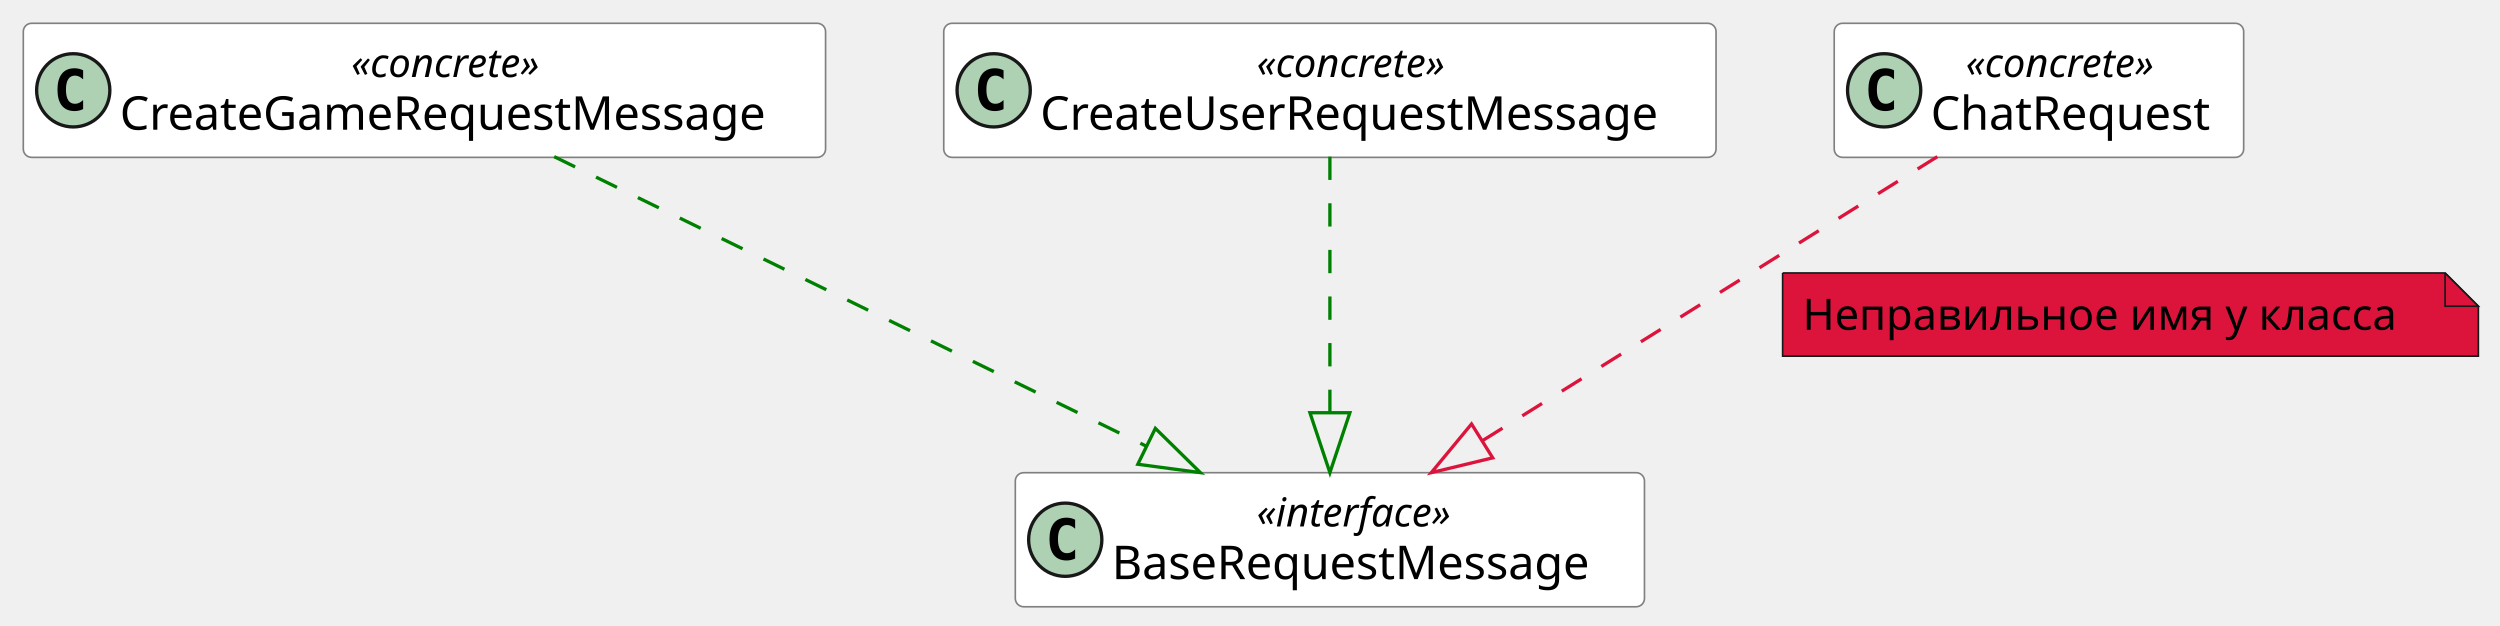
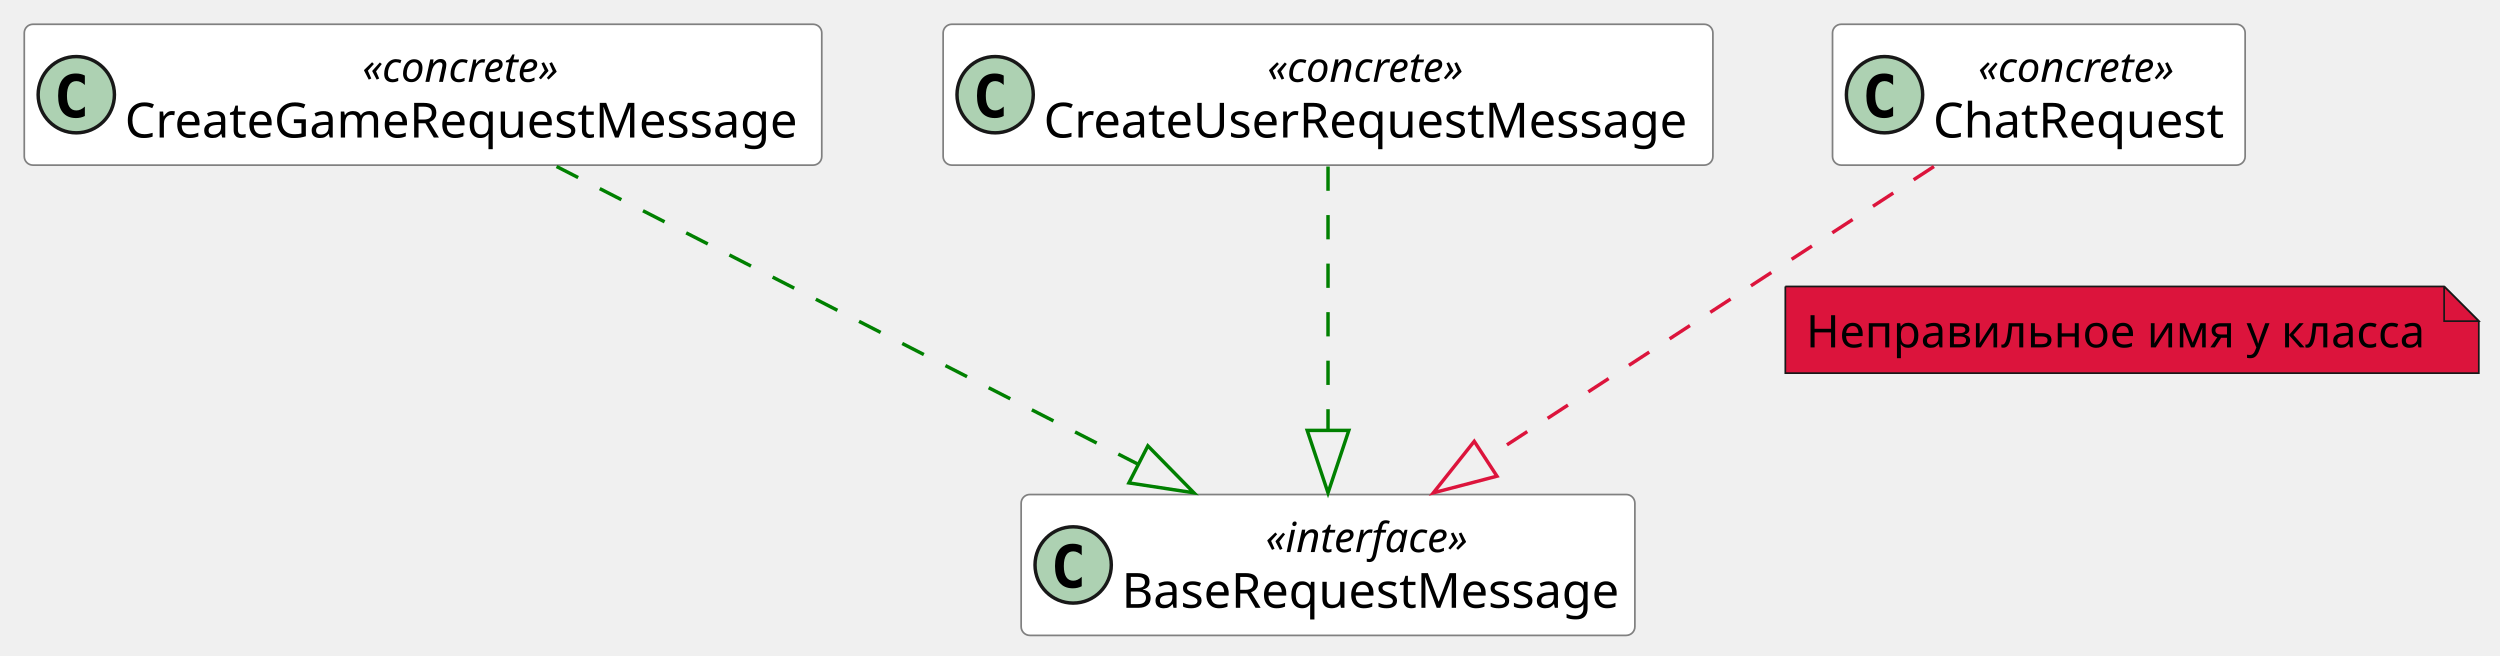
- <svg xmlns="http://www.w3.org/2000/svg" contentStyleType="text/css" height="188px" preserveAspectRatio="none" style="width:751px;height:188px;background:#FFFFFF;" version="1.1" viewBox="0 0 751 188" width="751px" zoomAndPan="magnify">
+ <svg xmlns="http://www.w3.org/2000/svg" contentStyleType="text/css" height="189px" preserveAspectRatio="none" style="width:721px;height:189px;background:#FFFFFF;" version="1.1" viewBox="0 0 721 189" width="721px" zoomAndPan="magnify">
  <defs />
  <g>
    <g id="elem_BaseRequestMessage">
-       <rect codeLine="177" fill="#FFFFFF" height="40.266" id="BaseRequestMessage" rx="2.5" ry="2.5" style="stroke:#808080;stroke-width:0.5;" width="189" x="305" y="142" />
-       <ellipse cx="320" cy="162.133" fill="#ADD1B2" rx="11" ry="11" style="stroke:#181818;stroke-width:1.0;" />
-       <path d="M322.969,167.773 Q322.391,168.07 321.75,168.211 Q321.109,168.367 320.406,168.367 Q317.906,168.367 316.578,166.727 Q315.266,165.07 315.266,161.945 Q315.266,158.82 316.578,157.164 Q317.906,155.508 320.406,155.508 Q321.109,155.508 321.75,155.664 Q322.406,155.82 322.969,156.117 L322.969,158.836 Q322.344,158.258 321.75,157.992 Q321.156,157.711 320.531,157.711 Q319.188,157.711 318.5,158.789 Q317.812,159.852 317.812,161.945 Q317.812,164.039 318.5,165.117 Q319.188,166.18 320.531,166.18 Q321.156,166.18 321.75,165.914 Q322.344,165.633 322.969,165.055 L322.969,167.773 Z " fill="#000000" />
-       <text fill="#000000" font-family="sans-serif" font-size="12" font-style="italic" lengthAdjust="spacing" textLength="70" x="377.5" y="158.139">«interface»</text>
-       <text fill="#000000" font-family="sans-serif" font-size="14" lengthAdjust="spacing" textLength="157" x="334" y="173.964">BaseRequestMessage</text>
+       <rect codeLine="177" fill="#FFFFFF" height="40.621" id="BaseRequestMessage" rx="2.5" ry="2.5" style="stroke:#808080;stroke-width:0.5;" width="177" x="294.5" y="142.62" />
+       <ellipse cx="309.5" cy="162.93" fill="#ADD1B2" rx="11" ry="11" style="stroke:#181818;stroke-width:1.0;" />
+       <path d="M311.973,169.074 Q311.392,169.372 310.753,169.522 Q310.114,169.671 309.408,169.671 Q306.901,169.671 305.582,168.019 Q304.262,166.368 304.262,163.246 Q304.262,160.117 305.582,158.465 Q306.901,156.813 309.408,156.813 Q310.114,156.813 310.761,156.963 Q311.409,157.112 311.973,157.411 L311.973,160.134 Q311.342,159.553 310.749,159.283 Q310.155,159.013 309.524,159.013 Q308.18,159.013 307.495,160.08 Q306.81,161.146 306.81,163.246 Q306.81,165.338 307.495,166.405 Q308.18,167.472 309.524,167.472 Q310.155,167.472 310.749,167.202 Q311.342,166.932 311.973,166.351 Z " fill="#000000" />
+       <text fill="#000000" font-family="sans-serif" font-size="12" font-style="italic" lengthAdjust="spacing" textLength="62" x="365" y="159.222">«interface»</text>
+       <text fill="#000000" font-family="sans-serif" font-size="14" lengthAdjust="spacing" textLength="145" x="323.5" y="175.288">BaseRequestMessage</text>
    </g>
    <g id="elem_CreateGameRequestMessage">
-       <rect codeLine="178" fill="#FFFFFF" height="40.266" id="CreateGameRequestMessage" rx="2.5" ry="2.5" style="stroke:#808080;stroke-width:0.5;" width="241" x="7" y="7" />
-       <ellipse cx="22" cy="27.133" fill="#ADD1B2" rx="11" ry="11" style="stroke:#181818;stroke-width:1.0;" />
-       <path d="M24.969,32.773 Q24.391,33.07 23.75,33.211 Q23.109,33.367 22.406,33.367 Q19.906,33.367 18.578,31.727 Q17.266,30.07 17.266,26.945 Q17.266,23.82 18.578,22.164 Q19.906,20.508 22.406,20.508 Q23.109,20.508 23.75,20.664 Q24.406,20.82 24.969,21.117 L24.969,23.836 Q24.344,23.258 23.75,22.992 Q23.156,22.711 22.531,22.711 Q21.188,22.711 20.5,23.789 Q19.812,24.852 19.812,26.945 Q19.812,29.039 20.5,30.117 Q21.188,31.18 22.531,31.18 Q23.156,31.18 23.75,30.914 Q24.344,30.633 24.969,30.055 L24.969,32.773 Z " fill="#000000" />
-       <text fill="#000000" font-family="sans-serif" font-size="12" font-style="italic" lengthAdjust="spacing" textLength="70" x="105.5" y="23.139">«concrete»</text>
-       <text fill="#000000" font-family="sans-serif" font-size="14" lengthAdjust="spacing" textLength="209" x="36" y="38.964">CreateGameRequestMessage</text>
+       <rect codeLine="178" fill="#FFFFFF" height="40.621" id="CreateGameRequestMessage" rx="2.5" ry="2.5" style="stroke:#808080;stroke-width:0.5;" width="230" x="7" y="7" />
+       <ellipse cx="22" cy="27.311" fill="#ADD1B2" rx="11" ry="11" style="stroke:#181818;stroke-width:1.0;" />
+       <path d="M24.473,33.454 Q23.892,33.752 23.253,33.902 Q22.614,34.051 21.908,34.051 Q19.401,34.051 18.081,32.399 Q16.762,30.748 16.762,27.627 Q16.762,24.497 18.081,22.845 Q19.401,21.193 21.908,21.193 Q22.614,21.193 23.261,21.343 Q23.909,21.492 24.473,21.791 L24.473,24.514 Q23.842,23.933 23.249,23.663 Q22.655,23.393 22.024,23.393 Q20.68,23.393 19.995,24.46 Q19.31,25.526 19.31,27.627 Q19.31,29.718 19.995,30.785 Q20.68,31.852 22.024,31.852 Q22.655,31.852 23.249,31.582 Q23.842,31.312 24.473,30.731 Z " fill="#000000" />
+       <text fill="#000000" font-family="sans-serif" font-size="12" font-style="italic" lengthAdjust="spacing" textLength="61" x="104.5" y="23.602">«concrete»</text>
+       <text fill="#000000" font-family="sans-serif" font-size="14" lengthAdjust="spacing" textLength="198" x="36" y="39.668">CreateGameRequestMessage</text>
    </g>
    <g id="elem_CreateUserRequestMessage">
-       <rect codeLine="179" fill="#FFFFFF" height="40.266" id="CreateUserRequestMessage" rx="2.5" ry="2.5" style="stroke:#808080;stroke-width:0.5;" width="232" x="283.5" y="7" />
-       <ellipse cx="298.5" cy="27.133" fill="#ADD1B2" rx="11" ry="11" style="stroke:#181818;stroke-width:1.0;" />
-       <path d="M301.469,32.773 Q300.891,33.07 300.25,33.211 Q299.609,33.367 298.906,33.367 Q296.406,33.367 295.078,31.727 Q293.766,30.07 293.766,26.945 Q293.766,23.82 295.078,22.164 Q296.406,20.508 298.906,20.508 Q299.609,20.508 300.25,20.664 Q300.906,20.82 301.469,21.117 L301.469,23.836 Q300.844,23.258 300.25,22.992 Q299.656,22.711 299.031,22.711 Q297.688,22.711 297,23.789 Q296.312,24.852 296.312,26.945 Q296.312,29.039 297,30.117 Q297.688,31.18 299.031,31.18 Q299.656,31.18 300.25,30.914 Q300.844,30.633 301.469,30.055 L301.469,32.773 Z " fill="#000000" />
-       <text fill="#000000" font-family="sans-serif" font-size="12" font-style="italic" lengthAdjust="spacing" textLength="70" x="377.5" y="23.139">«concrete»</text>
-       <text fill="#000000" font-family="sans-serif" font-size="14" lengthAdjust="spacing" textLength="200" x="312.5" y="38.964">CreateUserRequestMessage</text>
+       <rect codeLine="179" fill="#FFFFFF" height="40.621" id="CreateUserRequestMessage" rx="2.5" ry="2.5" style="stroke:#808080;stroke-width:0.5;" width="222" x="272" y="7" />
+       <ellipse cx="287" cy="27.311" fill="#ADD1B2" rx="11" ry="11" style="stroke:#181818;stroke-width:1.0;" />
+       <path d="M289.473,33.454 Q288.892,33.752 288.253,33.902 Q287.614,34.051 286.908,34.051 Q284.401,34.051 283.082,32.399 Q281.762,30.748 281.762,27.627 Q281.762,24.497 283.082,22.845 Q284.401,21.193 286.908,21.193 Q287.614,21.193 288.261,21.343 Q288.909,21.492 289.473,21.791 L289.473,24.514 Q288.842,23.933 288.249,23.663 Q287.655,23.393 287.024,23.393 Q285.68,23.393 284.995,24.46 Q284.31,25.526 284.31,27.627 Q284.31,29.718 284.995,30.785 Q285.68,31.852 287.024,31.852 Q287.655,31.852 288.249,31.582 Q288.842,31.312 289.473,30.731 Z " fill="#000000" />
+       <text fill="#000000" font-family="sans-serif" font-size="12" font-style="italic" lengthAdjust="spacing" textLength="61" x="365.5" y="23.602">«concrete»</text>
+       <text fill="#000000" font-family="sans-serif" font-size="14" lengthAdjust="spacing" textLength="190" x="301" y="39.668">CreateUserRequestMessage</text>
    </g>
    <g id="elem_ChatRequest">
-       <rect codeLine="180" fill="#FFFFFF" height="40.266" id="ChatRequest" rx="2.5" ry="2.5" style="stroke:#808080;stroke-width:0.5;" width="123" x="551" y="7" />
-       <ellipse cx="566" cy="27.133" fill="#ADD1B2" rx="11" ry="11" style="stroke:#181818;stroke-width:1.0;" />
-       <path d="M568.969,32.773 Q568.391,33.07 567.75,33.211 Q567.109,33.367 566.406,33.367 Q563.906,33.367 562.578,31.727 Q561.266,30.07 561.266,26.945 Q561.266,23.82 562.578,22.164 Q563.906,20.508 566.406,20.508 Q567.109,20.508 567.75,20.664 Q568.406,20.82 568.969,21.117 L568.969,23.836 Q568.344,23.258 567.75,22.992 Q567.156,22.711 566.531,22.711 Q565.188,22.711 564.5,23.789 Q563.812,24.852 563.812,26.945 Q563.812,29.039 564.5,30.117 Q565.188,31.18 566.531,31.18 Q567.156,31.18 567.75,30.914 Q568.344,30.633 568.969,30.055 L568.969,32.773 Z " fill="#000000" />
-       <text fill="#000000" font-family="sans-serif" font-size="12" font-style="italic" lengthAdjust="spacing" textLength="70" x="590.5" y="23.139">«concrete»</text>
-       <text fill="#000000" font-family="sans-serif" font-size="14" lengthAdjust="spacing" textLength="91" x="580" y="38.964">ChatRequest</text>
+       <rect codeLine="180" fill="#FFFFFF" height="40.621" id="ChatRequest" rx="2.5" ry="2.5" style="stroke:#808080;stroke-width:0.5;" width="119" x="528.5" y="7" />
+       <ellipse cx="543.5" cy="27.311" fill="#ADD1B2" rx="11" ry="11" style="stroke:#181818;stroke-width:1.0;" />
+       <path d="M545.973,33.454 Q545.392,33.752 544.753,33.902 Q544.114,34.051 543.408,34.051 Q540.901,34.051 539.582,32.399 Q538.262,30.748 538.262,27.627 Q538.262,24.497 539.582,22.845 Q540.901,21.193 543.408,21.193 Q544.114,21.193 544.761,21.343 Q545.409,21.492 545.973,21.791 L545.973,24.514 Q545.342,23.933 544.749,23.663 Q544.155,23.393 543.524,23.393 Q542.18,23.393 541.495,24.46 Q540.81,25.526 540.81,27.627 Q540.81,29.718 541.495,30.785 Q542.18,31.852 543.524,31.852 Q544.155,31.852 544.749,31.582 Q545.342,31.312 545.973,30.731 Z " fill="#000000" />
+       <text fill="#000000" font-family="sans-serif" font-size="12" font-style="italic" lengthAdjust="spacing" textLength="61" x="570.5" y="23.602">«concrete»</text>
+       <text fill="#000000" font-family="sans-serif" font-size="14" lengthAdjust="spacing" textLength="87" x="557.5" y="39.668">ChatRequest</text>
    </g>
    <g id="link_CreateGameRequestMessage_BaseRequestMessage">
-       <path codeLine="182" d="M166.47,47.06 C218.18,72.34 292.76,108.802 344.43,134.072 " fill="none" id="CreateGameRequestMessage-to-BaseRequestMessage" style="stroke:#008000;stroke-width:1.0;stroke-dasharray:7.0,7.0;" />
-       <polygon fill="none" points="360.6,141.98,347.066,128.682,341.794,139.462,360.6,141.98" style="stroke:#008000;stroke-width:1.0;" />
+       <path codeLine="182" d="M160.51,48.02 C209.86,73.29 278.888,108.627 328.308,133.928 " fill="none" id="CreateGameRequestMessage-to-BaseRequestMessage" style="stroke:#008000;stroke-width:1.0;stroke-dasharray:7.0,7.0;" />
+       <polygon fill="none" points="344.33,142.13,331.042,128.587,325.573,139.268,344.33,142.13" style="stroke:#008000;stroke-width:1.0;" />
    </g>
    <g id="link_CreateUserRequestMessage_BaseRequestMessage">
-       <path codeLine="183" d="M399.5,47.06 C399.5,72.34 399.5,98.71 399.5,123.98 " fill="none" id="CreateUserRequestMessage-to-BaseRequestMessage" style="stroke:#008000;stroke-width:1.0;stroke-dasharray:7.0,7.0;" />
-       <polygon fill="none" points="399.5,141.98,405.5,123.98,393.5,123.98,399.5,141.98" style="stroke:#008000;stroke-width:1.0;" />
+       <path codeLine="183" d="M383,48.02 C383,73.29 383,98.83 383,124.13 " fill="none" id="CreateUserRequestMessage-to-BaseRequestMessage" style="stroke:#008000;stroke-width:1.0;stroke-dasharray:7.0,7.0;" />
+       <polygon fill="none" points="383,142.13,389,124.13,377,124.13,383,142.13" style="stroke:#008000;stroke-width:1.0;" />
    </g>
    <g id="link_ChatRequest_BaseRequestMessage">
-       <path codeLine="184" d="M581.98,47.06 C541.49,72.34 485.687,107.175 445.227,132.445 " fill="none" id="ChatRequest-to-BaseRequestMessage" style="stroke:#DC143C;stroke-width:1.0;stroke-dasharray:7.0,7.0;" />
-       <polygon fill="none" points="429.96,141.98,448.405,137.534,442.048,127.356,429.96,141.98" style="stroke:#DC143C;stroke-width:1.0;" />
-       <path d="M535.5,82 L535.5,107 L744.5,107 L744.5,92 L734.5,82 L535.5,82 " fill="#DC143C" style="stroke:#181818;stroke-width:0.5;" />
-       <path d="M734.5,82 L734.5,92 L744.5,92 L734.5,82 " fill="#DC143C" style="stroke:#181818;stroke-width:0.5;" />
-       <text fill="#000000" font-family="sans-serif" font-size="13" lengthAdjust="spacing" textLength="188" x="541.5" y="99.067">Неправильное имя у класса</text>
+       <path codeLine="184" d="M557.75,48.02 C518.99,73.29 467.27,107.002 428.45,132.302 " fill="none" id="ChatRequest-to-BaseRequestMessage" style="stroke:#DC143C;stroke-width:1.0;stroke-dasharray:7.0,7.0;" />
+       <polygon fill="none" points="413.37,142.13,431.726,137.329,425.174,127.275,413.37,142.13" style="stroke:#DC143C;stroke-width:1.0;" />
+       <path d="M514.89,82.62 L514.89,107.62 L714.89,107.62 L714.89,92.62 L704.89,82.62 L514.89,82.62 " fill="#DC143C" style="stroke:#181818;stroke-width:0.5;" />
+       <path d="M704.89,82.62 L704.89,92.62 L714.89,92.62 L704.89,82.62 " fill="#DC143C" style="stroke:#181818;stroke-width:0.5;" />
+       <text fill="#000000" font-family="sans-serif" font-size="13" lengthAdjust="spacing" textLength="179" x="520.89" y="100.188">Неправильное имя у класса</text>
    </g>
  </g>
</svg>
